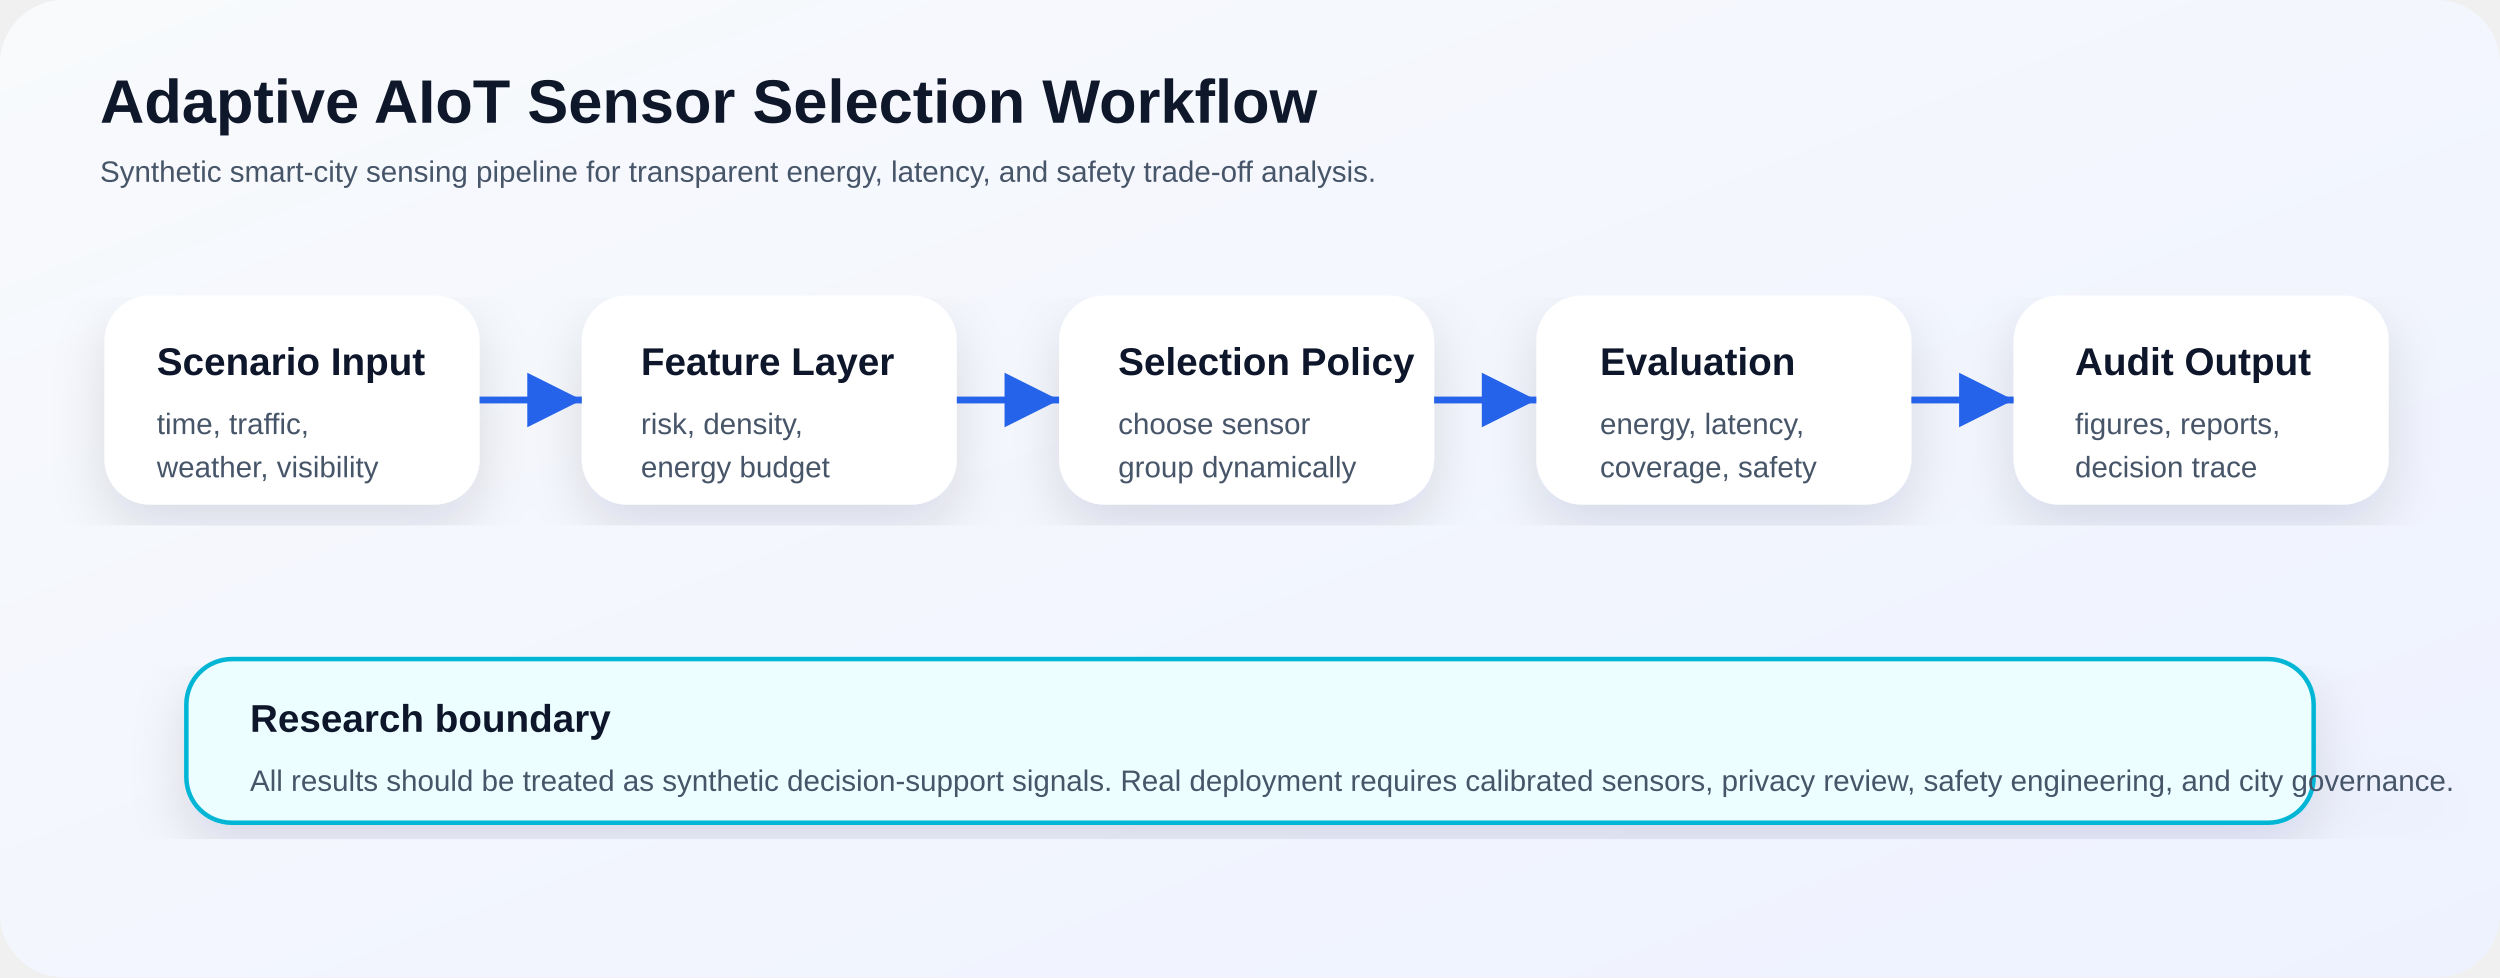
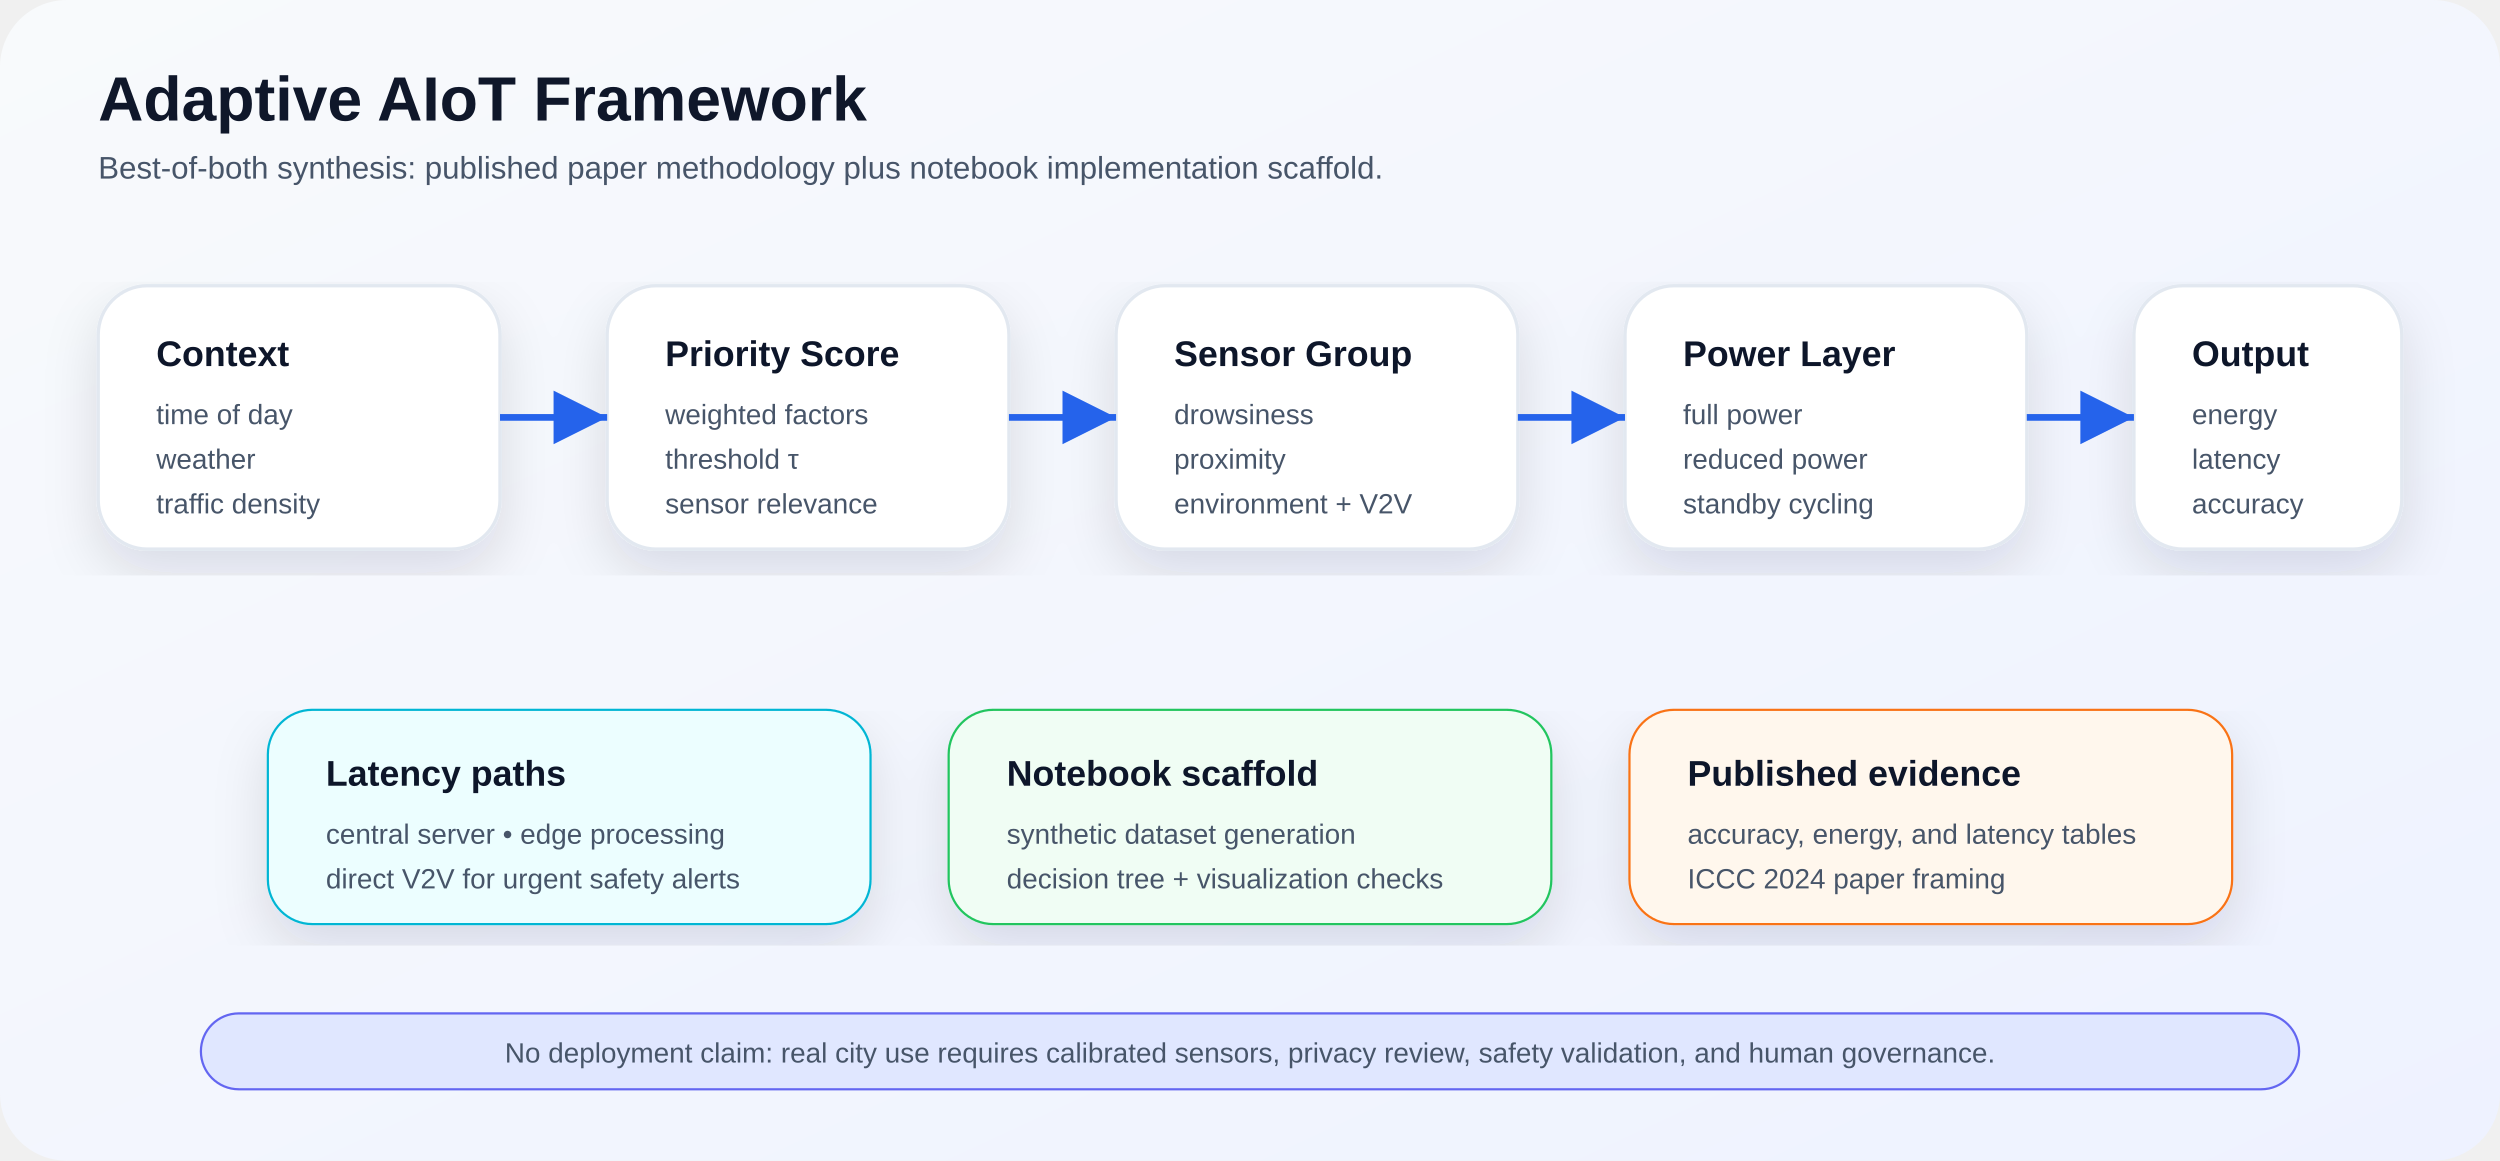
- <svg xmlns="http://www.w3.org/2000/svg" width="1100" height="430" viewBox="0 0 1100 430" role="img" aria-label="Adaptive sensor selection workflow">
+ <svg xmlns="http://www.w3.org/2000/svg" width="1120" height="520" viewBox="0 0 1120 520" role="img" aria-label="Adaptive AIoT framework workflow">
  <defs>
    <linearGradient id="bg" x1="0" x2="1" y1="0" y2="1">
      <stop offset="0%" stop-color="#f8fafc" />
      <stop offset="100%" stop-color="#eef2ff" />
    </linearGradient>
    <marker id="arrow" markerWidth="12" markerHeight="12" refX="10" refY="6" orient="auto">
      <path d="M2,2 L10,6 L2,10 z" fill="#2563eb" />
    </marker>
    <filter id="shadow">
-       <feDropShadow dx="0" dy="10" stdDeviation="12" flood-color="#0f172a" flood-opacity=".12" />
+       <feDropShadow dx="0" dy="10" stdDeviation="12" flood-color="#0f172a" flood-opacity="0.12" />
    </filter>
-     <style>.title{font:800 27px Arial,Helvetica,sans-serif;fill:#0f172a}.label{font:700 17px Arial,Helvetica,sans-serif;fill:#0f172a}.small{font:500 13px Arial,Helvetica,sans-serif;fill:#475569}.arrow{stroke:#2563eb;stroke-width:3;marker-end:url(#arrow);fill:none}</style>
+     <style>
+       .title{font:800 28px Arial,Helvetica,sans-serif;fill:#0f172a}
+       .subtitle{font:500 14px Arial,Helvetica,sans-serif;fill:#475569}
+       .label{font:700 16px Arial,Helvetica,sans-serif;fill:#0f172a}
+       .small{font:500 12.5px Arial,Helvetica,sans-serif;fill:#475569}
+       .arrow{stroke:#2563eb;stroke-width:3;marker-end:url(#arrow);fill:none}
+       .stage{fill:#ffffff;stroke:#e2e8f0;stroke-width:1.5}
+     </style>
  </defs>
-   <rect width="1100" height="430" rx="28" fill="url(#bg)" />
-   <text class="title" x="44" y="54">Adaptive AIoT Sensor Selection Workflow</text>
-   <text class="small" x="44" y="80">Synthetic smart-city sensing pipeline for transparent energy, latency, and safety trade-off analysis.</text>
+   <rect width="1120" height="520" rx="30" fill="url(#bg)" />
+   <text class="title" x="44" y="54">Adaptive AIoT Framework</text>
+   <text class="subtitle" x="44" y="80">Best-of-both synthesis: published paper methodology plus notebook implementation scaffold.</text>
  <g filter="url(#shadow)">
-     <rect x="46" y="130" width="165" height="92" rx="20" fill="#ffffff" />
-     <text class="label" x="69" y="165">Scenario Input</text>
-     <text class="small" x="69" y="191">time, traffic,</text>
-     <text class="small" x="69" y="210">weather, visibility</text>
-     <rect x="256" y="130" width="165" height="92" rx="20" fill="#ffffff" />
-     <text class="label" x="282" y="165">Feature Layer</text>
-     <text class="small" x="282" y="191">risk, density,</text>
-     <text class="small" x="282" y="210">energy budget</text>
-     <rect x="466" y="130" width="165" height="92" rx="20" fill="#ffffff" />
-     <text class="label" x="492" y="165">Selection Policy</text>
-     <text class="small" x="492" y="191">choose sensor</text>
-     <text class="small" x="492" y="210">group dynamically</text>
-     <rect x="676" y="130" width="165" height="92" rx="20" fill="#ffffff" />
-     <text class="label" x="704" y="165">Evaluation</text>
-     <text class="small" x="704" y="191">energy, latency,</text>
-     <text class="small" x="704" y="210">coverage, safety</text>
-     <rect x="886" y="130" width="165" height="92" rx="20" fill="#ffffff" />
-     <text class="label" x="913" y="165">Audit Output</text>
-     <text class="small" x="913" y="191">figures, reports,</text>
-     <text class="small" x="913" y="210">decision trace</text>
+     <rect class="stage" x="44" y="128" width="180" height="118" rx="22" />
+     <text class="label" x="70" y="164">Context</text>
+     <text class="small" x="70" y="190">time of day</text>
+     <text class="small" x="70" y="210">weather</text>
+     <text class="small" x="70" y="230">traffic density</text>
+     <rect class="stage" x="272" y="128" width="180" height="118" rx="22" />
+     <text class="label" x="298" y="164">Priority Score</text>
+     <text class="small" x="298" y="190">weighted factors</text>
+     <text class="small" x="298" y="210">threshold τ</text>
+     <text class="small" x="298" y="230">sensor relevance</text>
+     <rect class="stage" x="500" y="128" width="180" height="118" rx="22" />
+     <text class="label" x="526" y="164">Sensor Group</text>
+     <text class="small" x="526" y="190">drowsiness</text>
+     <text class="small" x="526" y="210">proximity</text>
+     <text class="small" x="526" y="230">environment + V2V</text>
+     <rect class="stage" x="728" y="128" width="180" height="118" rx="22" />
+     <text class="label" x="754" y="164">Power Layer</text>
+     <text class="small" x="754" y="190">full power</text>
+     <text class="small" x="754" y="210">reduced power</text>
+     <text class="small" x="754" y="230">standby cycling</text>
+     <rect class="stage" x="956" y="128" width="120" height="118" rx="22" />
+     <text class="label" x="982" y="164">Output</text>
+     <text class="small" x="982" y="190">energy</text>
+     <text class="small" x="982" y="210">latency</text>
+     <text class="small" x="982" y="230">accuracy</text>
  </g>
-   <path class="arrow" d="M211 176 L256 176" />
-   <path class="arrow" d="M421 176 L466 176" />
-   <path class="arrow" d="M631 176 L676 176" />
-   <path class="arrow" d="M841 176 L886 176" />
+   <path class="arrow" d="M224 187 L272 187" />
+   <path class="arrow" d="M452 187 L500 187" />
+   <path class="arrow" d="M680 187 L728 187" />
+   <path class="arrow" d="M908 187 L956 187" />
  <g filter="url(#shadow)">
-     <rect x="82" y="290" width="936" height="72" rx="20" fill="#ecfeff" stroke="#06b6d4" stroke-width="2" />
-     <text class="label" x="110" y="322">Research boundary</text>
-     <text class="small" x="110" y="348">All results should be treated as synthetic decision-support signals. Real deployment requires calibrated sensors, privacy review, safety engineering, and city governance.</text>
+     <rect x="120" y="318" width="270" height="96" rx="20" fill="#ecfeff" stroke="#06b6d4" />
+     <text class="label" x="146" y="352">Latency paths</text>
+     <text class="small" x="146" y="378">central server • edge processing</text>
+     <text class="small" x="146" y="398">direct V2V for urgent safety alerts</text>
+     <rect x="425" y="318" width="270" height="96" rx="20" fill="#f0fdf4" stroke="#22c55e" />
+     <text class="label" x="451" y="352">Notebook scaffold</text>
+     <text class="small" x="451" y="378">synthetic dataset generation</text>
+     <text class="small" x="451" y="398">decision tree + visualization checks</text>
+     <rect x="730" y="318" width="270" height="96" rx="20" fill="#fff7ed" stroke="#f97316" />
+     <text class="label" x="756" y="352">Published evidence</text>
+     <text class="small" x="756" y="378">accuracy, energy, and latency tables</text>
+     <text class="small" x="756" y="398">ICCC 2024 paper framing</text>
  </g>
+   <rect x="90" y="454" width="940" height="34" rx="17" fill="#e0e7ff" stroke="#6366f1" />
+   <text class="small" x="560" y="476" text-anchor="middle">No deployment claim: real city use requires calibrated sensors, privacy review, safety validation, and human governance.</text>
</svg>
